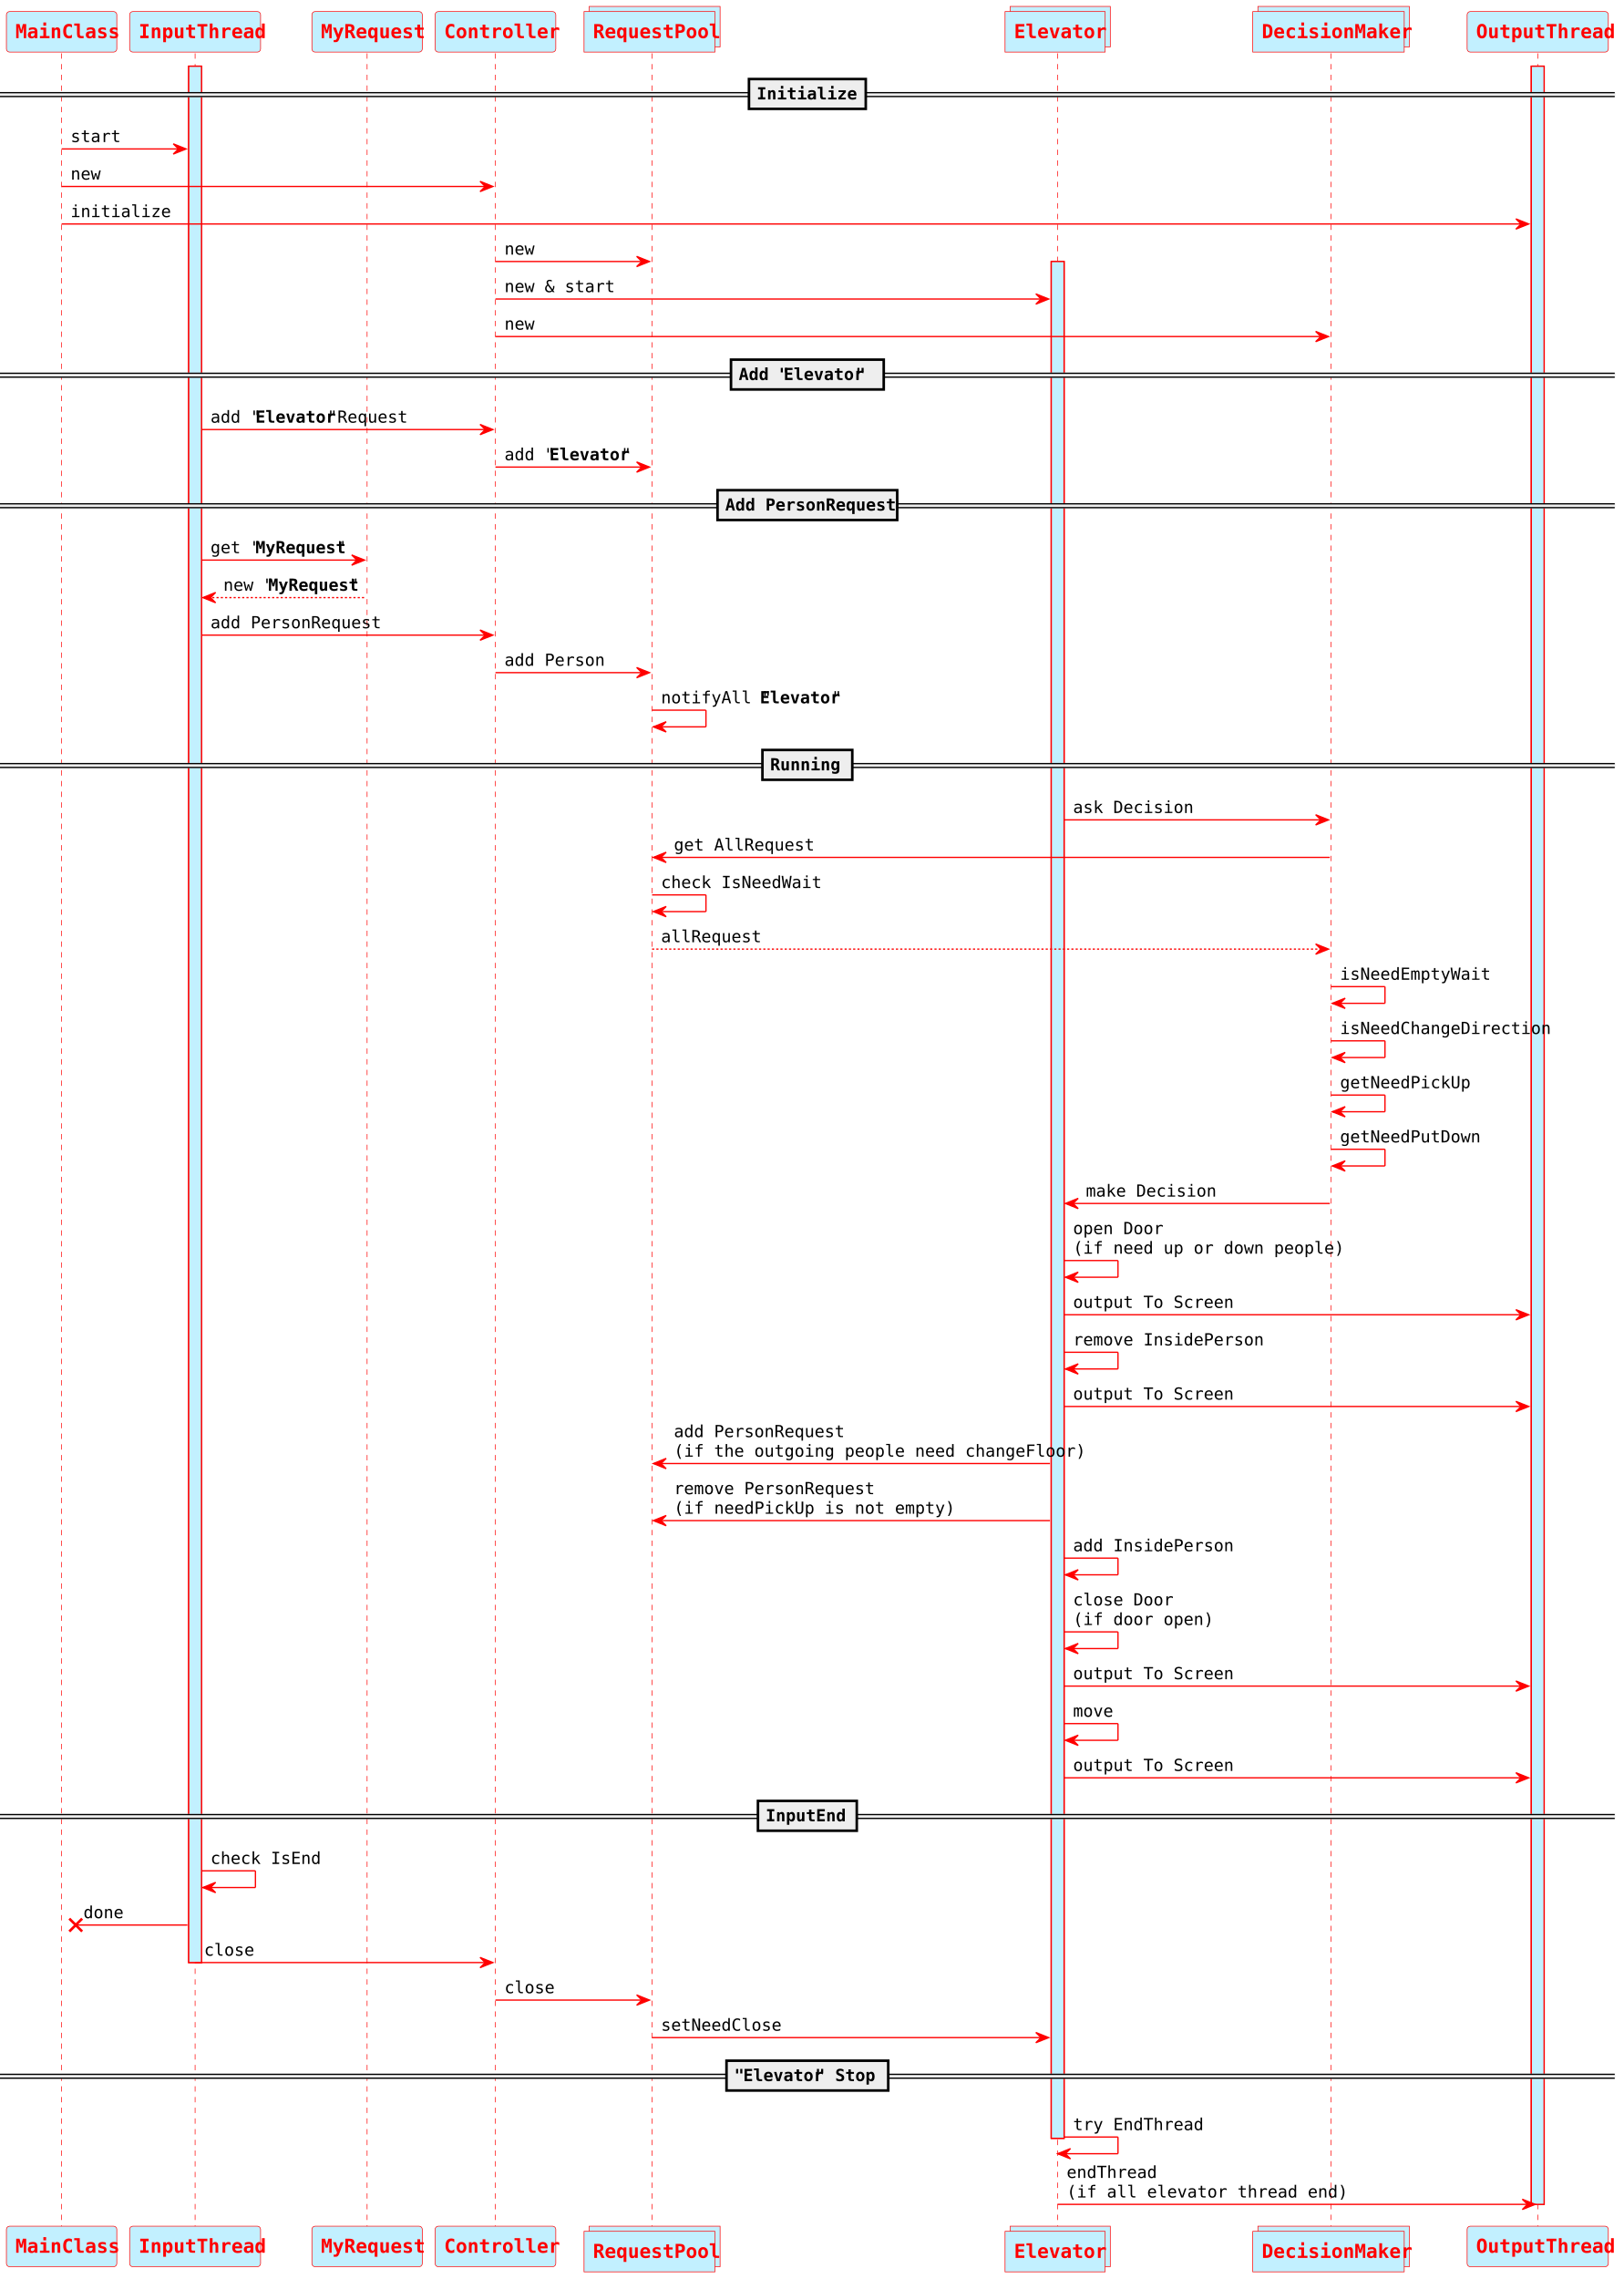
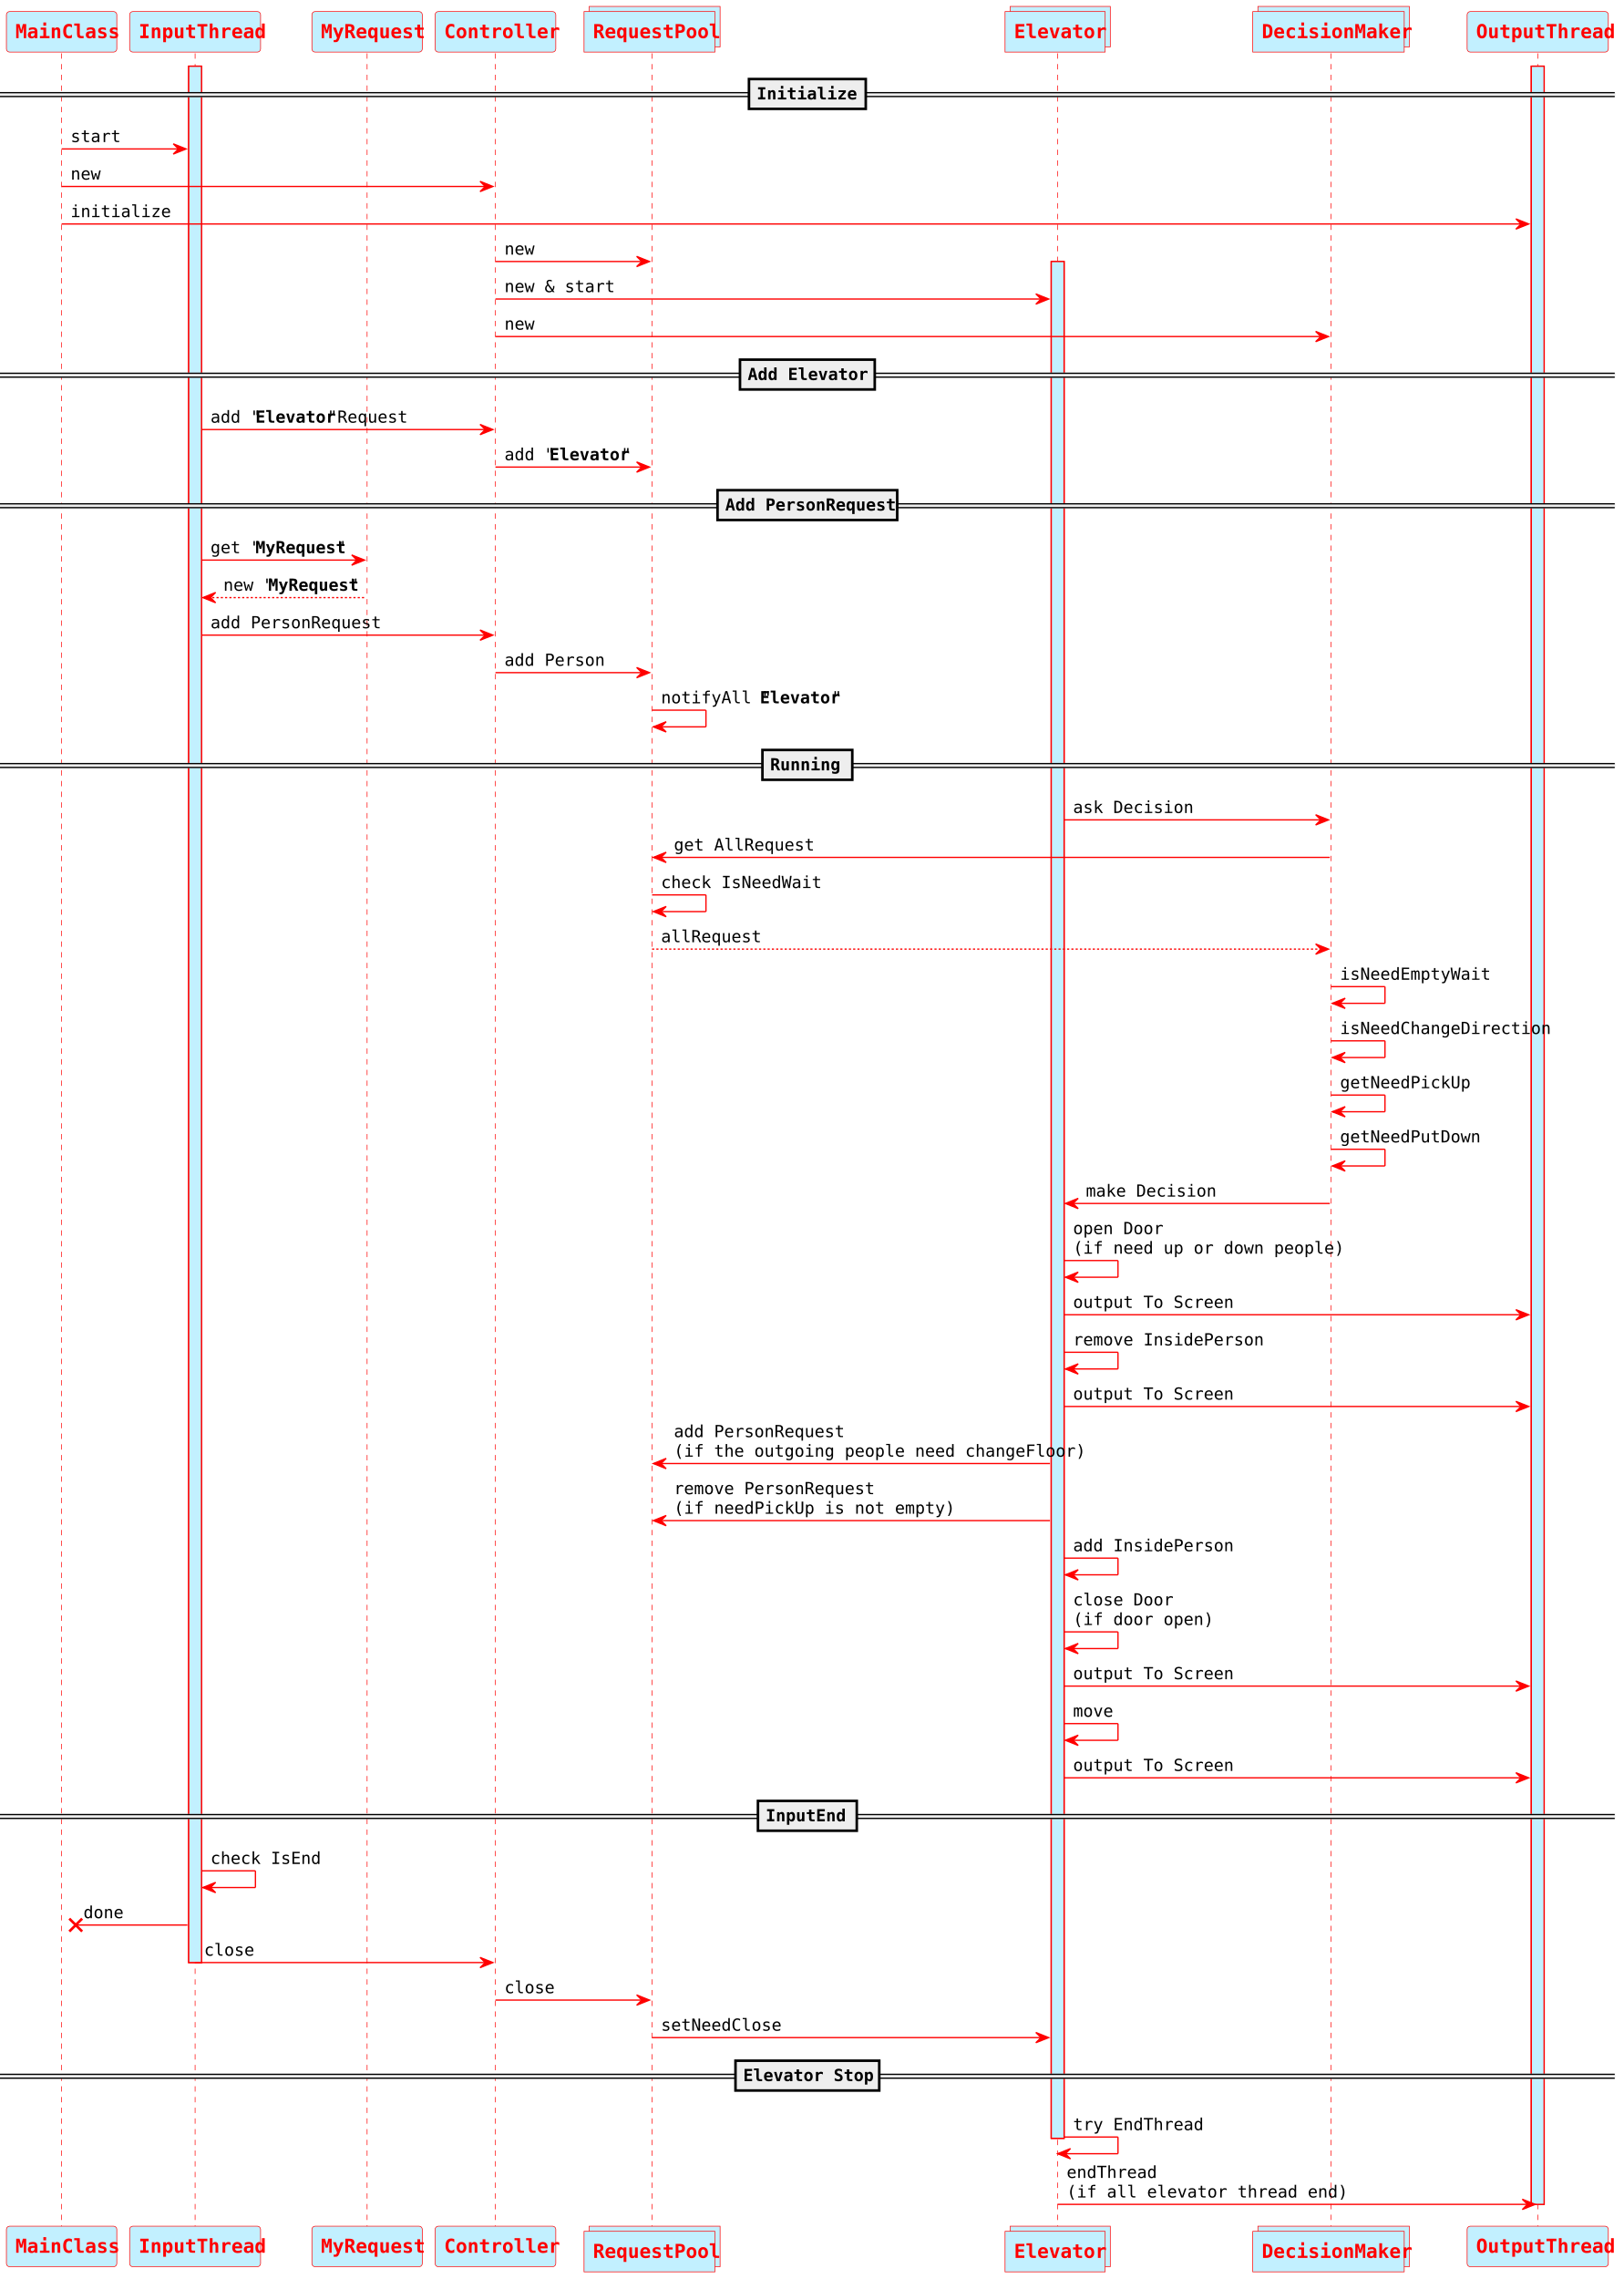
<svg xmlns="http://www.w3.org/2000/svg" contentStyleType="text/css" height="2130px" preserveAspectRatio="none" style="width:1518px;height:2130px;background:#FFFFFF;" version="1.1" viewBox="0 0 1518 2130" width="1518px" zoomAndPan="magnify">
  <defs />
  <g>
    <rect fill="#C2F0FF" height="1772.371" style="stroke:#FF0000;stroke-width:1.2;" width="12" x="176.4" y="61.876" />
    <rect fill="#C2F0FF" height="1754.105" style="stroke:#FF0000;stroke-width:1.2;" width="12" x="982.8" y="244.406" />
    <rect fill="#C2F0FF" height="1998.367" style="stroke:#FF0000;stroke-width:1.2;" width="12" x="1431.6" y="61.876" />
    <line style="stroke:#FF0000;stroke-width:0.6;stroke-dasharray:5.0,5.0;" x1="57.6" x2="57.6" y1="49.876" y2="2081.843" />
    <line style="stroke:#FF0000;stroke-width:0.6;stroke-dasharray:5.0,5.0;" x1="182.4" x2="182.4" y1="49.876" y2="2081.843" />
    <line style="stroke:#FF0000;stroke-width:0.6;stroke-dasharray:5.0,5.0;" x1="343.2" x2="343.2" y1="49.876" y2="2081.843" />
    <line style="stroke:#FF0000;stroke-width:0.6;stroke-dasharray:5.0,5.0;" x1="463.2" x2="463.2" y1="49.876" y2="2081.843" />
    <line style="stroke:#FF0000;stroke-width:0.6;stroke-dasharray:5.0,5.0;" x1="609.6" x2="609.6" y1="49.876" y2="2081.843" />
    <line style="stroke:#FF0000;stroke-width:0.6;stroke-dasharray:5.0,5.0;" x1="988.8" x2="988.8" y1="49.876" y2="2081.843" />
    <line style="stroke:#FF0000;stroke-width:0.6;stroke-dasharray:5.0,5.0;" x1="1244.4" x2="1244.4" y1="49.876" y2="2081.843" />
    <line style="stroke:#FF0000;stroke-width:0.6;stroke-dasharray:5.0,5.0;" x1="1437.6" x2="1437.6" y1="49.876" y2="2081.843" />
    <rect fill="#C2F0FF" height="37.876" rx="3" ry="3" style="stroke:#FF0000;stroke-width:0.6;" width="103.2" x="6" y="10.8" />
    <text fill="#FF0000" font-family="Consolas" font-size="18" font-weight="bold" lengthAdjust="spacing" textLength="86.4" x="14.4" y="35.644">MainClass</text>
    <rect fill="#C2F0FF" height="37.876" rx="3" ry="3" style="stroke:#FF0000;stroke-width:0.6;" width="103.2" x="6" y="2080.643" />
    <text fill="#FF0000" font-family="Consolas" font-size="18" font-weight="bold" lengthAdjust="spacing" textLength="86.4" x="14.4" y="2105.487">MainClass</text>
    <rect fill="#C2F0FF" height="37.876" rx="3" ry="3" style="stroke:#FF0000;stroke-width:0.6;" width="122.4" x="121.2" y="10.8" />
    <text fill="#FF0000" font-family="Consolas" font-size="18" font-weight="bold" lengthAdjust="spacing" textLength="105.6" x="129.6" y="35.644">InputThread</text>
    <rect fill="#C2F0FF" height="37.876" rx="3" ry="3" style="stroke:#FF0000;stroke-width:0.6;" width="122.4" x="121.2" y="2080.643" />
    <text fill="#FF0000" font-family="Consolas" font-size="18" font-weight="bold" lengthAdjust="spacing" textLength="105.6" x="129.6" y="2105.487">InputThread</text>
    <rect fill="#C2F0FF" height="37.876" rx="3" ry="3" style="stroke:#FF0000;stroke-width:0.6;" width="103.2" x="291.6" y="10.8" />
    <text fill="#FF0000" font-family="Consolas" font-size="18" font-weight="bold" lengthAdjust="spacing" textLength="86.4" x="300" y="35.644">MyRequest</text>
    <rect fill="#C2F0FF" height="37.876" rx="3" ry="3" style="stroke:#FF0000;stroke-width:0.6;" width="103.2" x="291.6" y="2080.643" />
    <text fill="#FF0000" font-family="Consolas" font-size="18" font-weight="bold" lengthAdjust="spacing" textLength="86.4" x="300" y="2105.487">MyRequest</text>
    <rect fill="#C2F0FF" height="37.876" rx="3" ry="3" style="stroke:#FF0000;stroke-width:0.6;" width="112.8" x="406.8" y="10.8" />
    <text fill="#FF0000" font-family="Consolas" font-size="18" font-weight="bold" lengthAdjust="spacing" textLength="96" x="415.2" y="35.644">Controller</text>
    <rect fill="#C2F0FF" height="37.876" rx="3" ry="3" style="stroke:#FF0000;stroke-width:0.6;" width="112.8" x="406.8" y="2080.643" />
    <text fill="#FF0000" font-family="Consolas" font-size="18" font-weight="bold" lengthAdjust="spacing" textLength="96" x="415.2" y="2105.487">Controller</text>
    <rect fill="#C2F0FF" height="37.876" style="stroke:#FF0000;stroke-width:0.6;" width="122.4" x="550.8" y="6" />
    <rect fill="#C2F0FF" height="37.876" style="stroke:#FF0000;stroke-width:0.6;" width="122.4" x="546" y="10.8" />
    <text fill="#FF0000" font-family="Consolas" font-size="18" font-weight="bold" lengthAdjust="spacing" textLength="105.6" x="554.4" y="35.644">RequestPool</text>
    <rect fill="#C2F0FF" height="37.876" style="stroke:#FF0000;stroke-width:0.6;" width="122.4" x="550.8" y="2080.643" />
    <rect fill="#C2F0FF" height="37.876" style="stroke:#FF0000;stroke-width:0.6;" width="122.4" x="546" y="2085.443" />
    <text fill="#FF0000" font-family="Consolas" font-size="18" font-weight="bold" lengthAdjust="spacing" textLength="105.6" x="554.4" y="2110.287">RequestPool</text>
    <rect fill="#C2F0FF" height="37.876" style="stroke:#FF0000;stroke-width:0.6;" width="93.6" x="944.4" y="6" />
    <rect fill="#C2F0FF" height="37.876" style="stroke:#FF0000;stroke-width:0.6;" width="93.6" x="939.6" y="10.8" />
    <text fill="#FF0000" font-family="Consolas" font-size="18" font-weight="bold" lengthAdjust="spacing" textLength="76.8" x="948" y="35.644">Elevator</text>
    <rect fill="#C2F0FF" height="37.876" style="stroke:#FF0000;stroke-width:0.6;" width="93.6" x="944.4" y="2080.643" />
    <rect fill="#C2F0FF" height="37.876" style="stroke:#FF0000;stroke-width:0.6;" width="93.6" x="939.6" y="2085.443" />
    <text fill="#FF0000" font-family="Consolas" font-size="18" font-weight="bold" lengthAdjust="spacing" textLength="76.8" x="948" y="2110.287">Elevator</text>
    <rect fill="#C2F0FF" height="37.876" style="stroke:#FF0000;stroke-width:0.6;" width="141.6" x="1176" y="6" />
    <rect fill="#C2F0FF" height="37.876" style="stroke:#FF0000;stroke-width:0.6;" width="141.6" x="1171.2" y="10.8" />
    <text fill="#FF0000" font-family="Consolas" font-size="18" font-weight="bold" lengthAdjust="spacing" textLength="124.8" x="1179.6" y="35.644">DecisionMaker</text>
    <rect fill="#C2F0FF" height="37.876" style="stroke:#FF0000;stroke-width:0.6;" width="141.6" x="1176" y="2080.643" />
    <rect fill="#C2F0FF" height="37.876" style="stroke:#FF0000;stroke-width:0.6;" width="141.6" x="1171.2" y="2085.443" />
    <text fill="#FF0000" font-family="Consolas" font-size="18" font-weight="bold" lengthAdjust="spacing" textLength="124.8" x="1179.6" y="2110.287">DecisionMaker</text>
    <rect fill="#C2F0FF" height="37.876" rx="3" ry="3" style="stroke:#FF0000;stroke-width:0.6;" width="132" x="1371.6" y="10.8" />
    <text fill="#FF0000" font-family="Consolas" font-size="18" font-weight="bold" lengthAdjust="spacing" textLength="115.2" x="1380" y="35.644">OutputThread</text>
    <rect fill="#C2F0FF" height="37.876" rx="3" ry="3" style="stroke:#FF0000;stroke-width:0.6;" width="132" x="1371.6" y="2080.643" />
    <text fill="#FF0000" font-family="Consolas" font-size="18" font-weight="bold" lengthAdjust="spacing" textLength="115.2" x="1380" y="2105.487">OutputThread</text>
    <rect fill="#C2F0FF" height="1772.371" style="stroke:#FF0000;stroke-width:1.2;" width="12" x="176.4" y="61.876" />
    <rect fill="#C2F0FF" height="1754.105" style="stroke:#FF0000;stroke-width:1.2;" width="12" x="982.8" y="244.406" />
    <rect fill="#C2F0FF" height="1998.367" style="stroke:#FF0000;stroke-width:1.2;" width="12" x="1431.6" y="61.876" />
    <rect fill="#EEEEEE" height="3.6" style="stroke:#EEEEEE;stroke-width:1.2;" width="1509.6" x="0" y="86.609" />
    <line style="stroke:#000000;stroke-width:1.2;" x1="0" x2="1509.6" y1="86.609" y2="86.609" />
    <line style="stroke:#000000;stroke-width:1.2;" x1="0" x2="1509.6" y1="90.209" y2="90.209" />
    <rect fill="#EEEEEE" height="27.866" style="stroke:#000000;stroke-width:2.4;" width="109.2" x="700.2" y="73.876" />
    <text fill="#000000" font-family="Consolas" font-size="15.6" font-weight="bold" lengthAdjust="spacing" textLength="84" x="707.4" y="92.928">Initialize</text>
    <polygon fill="#FF0000" points="162,134.408,174,139.208,162,144.008,166.8,139.208" style="stroke:#FF0000;stroke-width:1.2;" />
    <line style="stroke:#FF0000;stroke-width:1.2;" x1="57.6" x2="169.2" y1="139.208" y2="139.208" />
    <text fill="#000000" font-family="Consolas" font-size="15.6" lengthAdjust="spacing" textLength="42" x="66" y="132.794">start</text>
    <polygon fill="#FF0000" points="448.8,169.474,460.8,174.274,448.8,179.074,453.6,174.274" style="stroke:#FF0000;stroke-width:1.2;" />
    <line style="stroke:#FF0000;stroke-width:1.2;" x1="57.6" x2="456" y1="174.274" y2="174.274" />
    <text fill="#000000" font-family="Consolas" font-size="15.6" lengthAdjust="spacing" textLength="25.2" x="66" y="167.86">new</text>
    <polygon fill="#FF0000" points="1417.2,204.54,1429.2,209.34,1417.2,214.14,1422,209.34" style="stroke:#FF0000;stroke-width:1.2;" />
    <line style="stroke:#FF0000;stroke-width:1.2;" x1="57.6" x2="1424.4" y1="209.34" y2="209.34" />
    <text fill="#000000" font-family="Consolas" font-size="15.6" lengthAdjust="spacing" textLength="84" x="66" y="202.926">initialize</text>
    <polygon fill="#FF0000" points="595.2,239.606,607.2,244.406,595.2,249.206,600,244.406" style="stroke:#FF0000;stroke-width:1.2;" />
    <line style="stroke:#FF0000;stroke-width:1.2;" x1="463.2" x2="602.4" y1="244.406" y2="244.406" />
    <text fill="#000000" font-family="Consolas" font-size="15.6" lengthAdjust="spacing" textLength="25.2" x="471.6" y="237.992">new</text>
    <polygon fill="#FF0000" points="968.4,274.672,980.4,279.472,968.4,284.272,973.2,279.472" style="stroke:#FF0000;stroke-width:1.2;" />
    <line style="stroke:#FF0000;stroke-width:1.2;" x1="463.2" x2="975.6" y1="279.472" y2="279.472" />
    <text fill="#000000" font-family="Consolas" font-size="15.6" lengthAdjust="spacing" textLength="92.4" x="471.6" y="273.058">new &amp; start</text>
    <polygon fill="#FF0000" points="1230,309.738,1242,314.538,1230,319.338,1234.8,314.538" style="stroke:#FF0000;stroke-width:1.2;" />
    <line style="stroke:#FF0000;stroke-width:1.2;" x1="463.2" x2="1237.2" y1="314.538" y2="314.538" />
    <text fill="#000000" font-family="Consolas" font-size="15.6" lengthAdjust="spacing" textLength="25.2" x="471.6" y="308.124">new</text>
    <rect fill="#EEEEEE" height="3.6" style="stroke:#EEEEEE;stroke-width:1.2;" width="1509.6" x="0" y="348.871" />
    <line style="stroke:#000000;stroke-width:1.2;" x1="0" x2="1509.6" y1="348.871" y2="348.871" />
    <line style="stroke:#000000;stroke-width:1.2;" x1="0" x2="1509.6" y1="352.471" y2="352.471" />
-     <rect fill="#EEEEEE" height="27.866" style="stroke:#000000;stroke-width:2.4;" width="142.8" x="683.4" y="336.138" />
-     <text fill="#000000" font-family="Consolas" font-size="15.6" font-weight="bold" lengthAdjust="spacing" textLength="42" x="690.6" y="355.19">Add "</text>
-     <text fill="#000000" font-family="Consolas" font-size="15.6" font-weight="bold" lengthAdjust="spacing" textLength="67.2" x="732.6" y="355.19">Elevator</text>
-     <text fill="#000000" font-family="Consolas" font-size="15.6" font-weight="bold" lengthAdjust="spacing" textLength="8.4" x="799.8" y="355.19">"</text>
+     <rect fill="#EEEEEE" height="27.866" style="stroke:#000000;stroke-width:2.4;" width="126" x="691.8" y="336.138" />
+     <text fill="#000000" font-family="Consolas" font-size="15.6" font-weight="bold" lengthAdjust="spacing" textLength="100.8" x="699" y="355.19">Add Elevator</text>
    <polygon fill="#FF0000" points="448.8,396.67,460.8,401.47,448.8,406.27,453.6,401.47" style="stroke:#FF0000;stroke-width:1.2;" />
    <line style="stroke:#FF0000;stroke-width:1.2;" x1="188.4" x2="456" y1="401.47" y2="401.47" />
    <text fill="#000000" font-family="Consolas" font-size="15.6" lengthAdjust="spacing" textLength="42" x="196.8" y="395.056">add "</text>
    <text fill="#000000" font-family="Consolas" font-size="15.6" font-weight="bold" lengthAdjust="spacing" textLength="67.2" x="238.8" y="395.056">Elevator</text>
    <text fill="#000000" font-family="Consolas" font-size="15.6" lengthAdjust="spacing" textLength="67.2" x="306" y="395.056">"Request</text>
    <polygon fill="#FF0000" points="595.2,431.736,607.2,436.536,595.2,441.336,600,436.536" style="stroke:#FF0000;stroke-width:1.2;" />
    <line style="stroke:#FF0000;stroke-width:1.2;" x1="463.2" x2="602.4" y1="436.536" y2="436.536" />
    <text fill="#000000" font-family="Consolas" font-size="15.6" lengthAdjust="spacing" textLength="42" x="471.6" y="430.122">add "</text>
    <text fill="#000000" font-family="Consolas" font-size="15.6" font-weight="bold" lengthAdjust="spacing" textLength="67.2" x="513.6" y="430.122">Elevator</text>
    <text fill="#000000" font-family="Consolas" font-size="15.6" lengthAdjust="spacing" textLength="8.4" x="580.8" y="430.122">"</text>
    <rect fill="#EEEEEE" height="3.6" style="stroke:#EEEEEE;stroke-width:1.2;" width="1509.6" x="0" y="470.869" />
    <line style="stroke:#000000;stroke-width:1.2;" x1="0" x2="1509.6" y1="470.869" y2="470.869" />
    <line style="stroke:#000000;stroke-width:1.2;" x1="0" x2="1509.6" y1="474.469" y2="474.469" />
    <rect fill="#EEEEEE" height="27.866" style="stroke:#000000;stroke-width:2.4;" width="168" x="670.8" y="458.136" />
    <text fill="#000000" font-family="Consolas" font-size="15.6" font-weight="bold" lengthAdjust="spacing" textLength="142.8" x="678" y="477.188">Add PersonRequest</text>
    <polygon fill="#FF0000" points="328.8,518.668,340.8,523.468,328.8,528.268,333.6,523.468" style="stroke:#FF0000;stroke-width:1.2;" />
    <line style="stroke:#FF0000;stroke-width:1.2;" x1="188.4" x2="336" y1="523.468" y2="523.468" />
    <text fill="#000000" font-family="Consolas" font-size="15.6" lengthAdjust="spacing" textLength="42" x="196.8" y="517.054">get "</text>
    <text fill="#000000" font-family="Consolas" font-size="15.6" font-weight="bold" lengthAdjust="spacing" textLength="75.6" x="238.8" y="517.054">MyRequest</text>
    <text fill="#000000" font-family="Consolas" font-size="15.6" lengthAdjust="spacing" textLength="8.4" x="314.4" y="517.054">"</text>
    <polygon fill="#FF0000" points="201.6,553.734,189.6,558.534,201.6,563.334,196.8,558.534" style="stroke:#FF0000;stroke-width:1.2;" />
    <line style="stroke:#FF0000;stroke-width:1.2;stroke-dasharray:2.0,2.0;" x1="194.4" x2="342" y1="558.534" y2="558.534" />
    <text fill="#000000" font-family="Consolas" font-size="15.6" lengthAdjust="spacing" textLength="42" x="208.8" y="552.12">new "</text>
    <text fill="#000000" font-family="Consolas" font-size="15.6" font-weight="bold" lengthAdjust="spacing" textLength="75.6" x="250.8" y="552.12">MyRequest</text>
    <text fill="#000000" font-family="Consolas" font-size="15.6" lengthAdjust="spacing" textLength="8.4" x="326.4" y="552.12">"</text>
    <polygon fill="#FF0000" points="448.8,588.8,460.8,593.6,448.8,598.4,453.6,593.6" style="stroke:#FF0000;stroke-width:1.2;" />
    <line style="stroke:#FF0000;stroke-width:1.2;" x1="188.4" x2="456" y1="593.6" y2="593.6" />
    <text fill="#000000" font-family="Consolas" font-size="15.6" lengthAdjust="spacing" textLength="142.8" x="196.8" y="587.186">add PersonRequest</text>
    <polygon fill="#FF0000" points="595.2,623.866,607.2,628.666,595.2,633.466,600,628.666" style="stroke:#FF0000;stroke-width:1.2;" />
    <line style="stroke:#FF0000;stroke-width:1.2;" x1="463.2" x2="602.4" y1="628.666" y2="628.666" />
    <text fill="#000000" font-family="Consolas" font-size="15.6" lengthAdjust="spacing" textLength="84" x="471.6" y="622.252">add Person</text>
    <line style="stroke:#FF0000;stroke-width:1.2;" x1="609.6" x2="660" y1="663.732" y2="663.732" />
    <line style="stroke:#FF0000;stroke-width:1.2;" x1="660" x2="660" y1="663.732" y2="679.332" />
    <line style="stroke:#FF0000;stroke-width:1.2;" x1="610.8" x2="660" y1="679.332" y2="679.332" />
    <polygon fill="#FF0000" points="622.8,674.532,610.8,679.332,622.8,684.132,618,679.332" style="stroke:#FF0000;stroke-width:1.2;" />
    <text fill="#000000" font-family="Consolas" font-size="15.6" lengthAdjust="spacing" textLength="92.4" x="618" y="657.318">notifyAll "</text>
    <text fill="#000000" font-family="Consolas" font-size="15.6" font-weight="bold" lengthAdjust="spacing" textLength="67.2" x="710.4" y="657.318">Elevator</text>
    <text fill="#000000" font-family="Consolas" font-size="15.6" lengthAdjust="spacing" textLength="8.4" x="777.6" y="657.318">"</text>
    <rect fill="#EEEEEE" height="3.6" style="stroke:#EEEEEE;stroke-width:1.2;" width="1509.6" x="0" y="713.665" />
    <line style="stroke:#000000;stroke-width:1.2;" x1="0" x2="1509.6" y1="713.665" y2="713.665" />
    <line style="stroke:#000000;stroke-width:1.2;" x1="0" x2="1509.6" y1="717.265" y2="717.265" />
    <rect fill="#EEEEEE" height="27.866" style="stroke:#000000;stroke-width:2.4;" width="84" x="712.8" y="700.932" />
    <text fill="#000000" font-family="Consolas" font-size="15.6" font-weight="bold" lengthAdjust="spacing" textLength="58.8" x="720" y="719.984">Running</text>
    <polygon fill="#FF0000" points="1230,761.465,1242,766.264,1230,771.064,1234.8,766.264" style="stroke:#FF0000;stroke-width:1.2;" />
    <line style="stroke:#FF0000;stroke-width:1.2;" x1="994.8" x2="1237.2" y1="766.264" y2="766.264" />
    <text fill="#000000" font-family="Consolas" font-size="15.6" lengthAdjust="spacing" textLength="100.8" x="1003.2" y="759.85">ask Decision</text>
    <polygon fill="#FF0000" points="622.8,796.53,610.8,801.331,622.8,806.13,618,801.331" style="stroke:#FF0000;stroke-width:1.2;" />
    <line style="stroke:#FF0000;stroke-width:1.2;" x1="615.6" x2="1243.2" y1="801.331" y2="801.331" />
    <text fill="#000000" font-family="Consolas" font-size="15.6" lengthAdjust="spacing" textLength="117.6" x="630" y="794.916">get AllRequest</text>
    <line style="stroke:#FF0000;stroke-width:1.2;" x1="609.6" x2="660" y1="836.396" y2="836.396" />
    <line style="stroke:#FF0000;stroke-width:1.2;" x1="660" x2="660" y1="836.396" y2="851.996" />
    <line style="stroke:#FF0000;stroke-width:1.2;" x1="610.8" x2="660" y1="851.996" y2="851.996" />
    <polygon fill="#FF0000" points="622.8,847.197,610.8,851.996,622.8,856.797,618,851.996" style="stroke:#FF0000;stroke-width:1.2;" />
    <text fill="#000000" font-family="Consolas" font-size="15.6" lengthAdjust="spacing" textLength="134.4" x="618" y="829.982">check IsNeedWait</text>
    <polygon fill="#FF0000" points="1230,882.263,1242,887.062,1230,891.862,1234.8,887.062" style="stroke:#FF0000;stroke-width:1.2;" />
    <line style="stroke:#FF0000;stroke-width:1.2;stroke-dasharray:2.0,2.0;" x1="609.6" x2="1237.2" y1="887.062" y2="887.062" />
    <text fill="#000000" font-family="Consolas" font-size="15.6" lengthAdjust="spacing" textLength="84" x="618" y="880.648">allRequest</text>
    <line style="stroke:#FF0000;stroke-width:1.2;" x1="1244.4" x2="1294.8" y1="922.129" y2="922.129" />
    <line style="stroke:#FF0000;stroke-width:1.2;" x1="1294.8" x2="1294.8" y1="922.129" y2="937.729" />
    <line style="stroke:#FF0000;stroke-width:1.2;" x1="1245.6" x2="1294.8" y1="937.729" y2="937.729" />
    <polygon fill="#FF0000" points="1257.6,932.928,1245.6,937.729,1257.6,942.529,1252.8,937.729" style="stroke:#FF0000;stroke-width:1.2;" />
    <text fill="#000000" font-family="Consolas" font-size="15.6" lengthAdjust="spacing" textLength="126" x="1252.8" y="915.714">isNeedEmptyWait</text>
    <line style="stroke:#FF0000;stroke-width:1.2;" x1="1244.4" x2="1294.8" y1="972.794" y2="972.794" />
    <line style="stroke:#FF0000;stroke-width:1.2;" x1="1294.8" x2="1294.8" y1="972.794" y2="988.394" />
    <line style="stroke:#FF0000;stroke-width:1.2;" x1="1245.6" x2="1294.8" y1="988.394" y2="988.394" />
    <polygon fill="#FF0000" points="1257.6,983.595,1245.6,988.394,1257.6,993.194,1252.8,988.394" style="stroke:#FF0000;stroke-width:1.2;" />
    <text fill="#000000" font-family="Consolas" font-size="15.6" lengthAdjust="spacing" textLength="176.4" x="1252.8" y="966.38">isNeedChangeDirection</text>
    <line style="stroke:#FF0000;stroke-width:1.2;" x1="1244.4" x2="1294.8" y1="1023.461" y2="1023.461" />
    <line style="stroke:#FF0000;stroke-width:1.2;" x1="1294.8" x2="1294.8" y1="1023.461" y2="1039.061" />
    <line style="stroke:#FF0000;stroke-width:1.2;" x1="1245.6" x2="1294.8" y1="1039.061" y2="1039.061" />
    <polygon fill="#FF0000" points="1257.6,1034.261,1245.6,1039.061,1257.6,1043.861,1252.8,1039.061" style="stroke:#FF0000;stroke-width:1.2;" />
    <text fill="#000000" font-family="Consolas" font-size="15.6" lengthAdjust="spacing" textLength="109.2" x="1252.8" y="1017.046">getNeedPickUp</text>
    <line style="stroke:#FF0000;stroke-width:1.2;" x1="1244.4" x2="1294.8" y1="1074.127" y2="1074.127" />
    <line style="stroke:#FF0000;stroke-width:1.2;" x1="1294.8" x2="1294.8" y1="1074.127" y2="1089.727" />
    <line style="stroke:#FF0000;stroke-width:1.2;" x1="1245.6" x2="1294.8" y1="1089.727" y2="1089.727" />
    <polygon fill="#FF0000" points="1257.6,1084.927,1245.6,1089.727,1257.6,1094.527,1252.8,1089.727" style="stroke:#FF0000;stroke-width:1.2;" />
    <text fill="#000000" font-family="Consolas" font-size="15.6" lengthAdjust="spacing" textLength="117.6" x="1252.8" y="1067.712">getNeedPutDown</text>
    <polygon fill="#FF0000" points="1008,1119.993,996,1124.793,1008,1129.593,1003.2,1124.793" style="stroke:#FF0000;stroke-width:1.2;" />
    <line style="stroke:#FF0000;stroke-width:1.2;" x1="1000.8" x2="1243.2" y1="1124.793" y2="1124.793" />
    <text fill="#000000" font-family="Consolas" font-size="15.6" lengthAdjust="spacing" textLength="109.2" x="1015.2" y="1118.378">make Decision</text>
    <line style="stroke:#FF0000;stroke-width:1.2;" x1="994.8" x2="1045.2" y1="1178.125" y2="1178.125" />
    <line style="stroke:#FF0000;stroke-width:1.2;" x1="1045.2" x2="1045.2" y1="1178.125" y2="1193.725" />
    <line style="stroke:#FF0000;stroke-width:1.2;" x1="996" x2="1045.2" y1="1193.725" y2="1193.725" />
    <polygon fill="#FF0000" points="1008,1188.925,996,1193.725,1008,1198.525,1003.2,1193.725" style="stroke:#FF0000;stroke-width:1.2;" />
    <text fill="#000000" font-family="Consolas" font-size="15.6" lengthAdjust="spacing" textLength="75.6" x="1003.2" y="1153.444">open Door</text>
    <text fill="#000000" font-family="Consolas" font-size="15.6" lengthAdjust="spacing" textLength="226.8" x="1003.2" y="1171.71">(if need up or down people)</text>
    <polygon fill="#FF0000" points="1417.2,1223.991,1429.2,1228.791,1417.2,1233.591,1422,1228.791" style="stroke:#FF0000;stroke-width:1.2;" />
    <line style="stroke:#FF0000;stroke-width:1.2;" x1="994.8" x2="1424.4" y1="1228.791" y2="1228.791" />
    <text fill="#000000" font-family="Consolas" font-size="15.6" lengthAdjust="spacing" textLength="134.4" x="1003.2" y="1222.376">output To Screen</text>
    <line style="stroke:#FF0000;stroke-width:1.2;" x1="994.8" x2="1045.2" y1="1263.857" y2="1263.857" />
    <line style="stroke:#FF0000;stroke-width:1.2;" x1="1045.2" x2="1045.2" y1="1263.857" y2="1279.457" />
    <line style="stroke:#FF0000;stroke-width:1.2;" x1="996" x2="1045.2" y1="1279.457" y2="1279.457" />
    <polygon fill="#FF0000" points="1008,1274.657,996,1279.457,1008,1284.257,1003.2,1279.457" style="stroke:#FF0000;stroke-width:1.2;" />
    <text fill="#000000" font-family="Consolas" font-size="15.6" lengthAdjust="spacing" textLength="159.6" x="1003.2" y="1257.442">remove InsidePerson</text>
    <polygon fill="#FF0000" points="1417.2,1309.723,1429.2,1314.523,1417.2,1319.323,1422,1314.523" style="stroke:#FF0000;stroke-width:1.2;" />
    <line style="stroke:#FF0000;stroke-width:1.2;" x1="994.8" x2="1424.4" y1="1314.523" y2="1314.523" />
    <text fill="#000000" font-family="Consolas" font-size="15.6" lengthAdjust="spacing" textLength="134.4" x="1003.2" y="1308.108">output To Screen</text>
    <polygon fill="#FF0000" points="622.8,1363.055,610.8,1367.855,622.8,1372.655,618,1367.855" style="stroke:#FF0000;stroke-width:1.2;" />
    <line style="stroke:#FF0000;stroke-width:1.2;" x1="615.6" x2="981.6" y1="1367.855" y2="1367.855" />
    <text fill="#000000" font-family="Consolas" font-size="15.6" lengthAdjust="spacing" textLength="142.8" x="630" y="1343.174">add PersonRequest</text>
    <text fill="#000000" font-family="Consolas" font-size="15.6" lengthAdjust="spacing" textLength="344.4" x="630" y="1361.44">(if the outgoing people need changeFloor)</text>
    <polygon fill="#FF0000" points="622.8,1416.387,610.8,1421.187,622.8,1425.987,618,1421.187" style="stroke:#FF0000;stroke-width:1.2;" />
    <line style="stroke:#FF0000;stroke-width:1.2;" x1="615.6" x2="981.6" y1="1421.187" y2="1421.187" />
    <text fill="#000000" font-family="Consolas" font-size="15.6" lengthAdjust="spacing" textLength="168" x="630" y="1396.506">remove PersonRequest</text>
    <text fill="#000000" font-family="Consolas" font-size="15.6" lengthAdjust="spacing" textLength="235.2" x="630" y="1414.773">(if needPickUp is not empty)</text>
    <line style="stroke:#FF0000;stroke-width:1.2;" x1="994.8" x2="1045.2" y1="1456.253" y2="1456.253" />
    <line style="stroke:#FF0000;stroke-width:1.2;" x1="1045.2" x2="1045.2" y1="1456.253" y2="1471.853" />
    <line style="stroke:#FF0000;stroke-width:1.2;" x1="996" x2="1045.2" y1="1471.853" y2="1471.853" />
    <polygon fill="#FF0000" points="1008,1467.053,996,1471.853,1008,1476.653,1003.2,1471.853" style="stroke:#FF0000;stroke-width:1.2;" />
    <text fill="#000000" font-family="Consolas" font-size="15.6" lengthAdjust="spacing" textLength="134.4" x="1003.2" y="1449.839">add InsidePerson</text>
    <line style="stroke:#FF0000;stroke-width:1.2;" x1="994.8" x2="1045.2" y1="1525.185" y2="1525.185" />
    <line style="stroke:#FF0000;stroke-width:1.2;" x1="1045.2" x2="1045.2" y1="1525.185" y2="1540.785" />
    <line style="stroke:#FF0000;stroke-width:1.2;" x1="996" x2="1045.2" y1="1540.785" y2="1540.785" />
    <polygon fill="#FF0000" points="1008,1535.985,996,1540.785,1008,1545.585,1003.2,1540.785" style="stroke:#FF0000;stroke-width:1.2;" />
    <text fill="#000000" font-family="Consolas" font-size="15.6" lengthAdjust="spacing" textLength="84" x="1003.2" y="1500.505">close Door</text>
    <text fill="#000000" font-family="Consolas" font-size="15.6" lengthAdjust="spacing" textLength="117.6" x="1003.2" y="1518.771">(if door open)</text>
    <polygon fill="#FF0000" points="1417.2,1571.051,1429.2,1575.851,1417.2,1580.651,1422,1575.851" style="stroke:#FF0000;stroke-width:1.2;" />
    <line style="stroke:#FF0000;stroke-width:1.2;" x1="994.8" x2="1424.4" y1="1575.851" y2="1575.851" />
    <text fill="#000000" font-family="Consolas" font-size="15.6" lengthAdjust="spacing" textLength="134.4" x="1003.2" y="1569.437">output To Screen</text>
    <line style="stroke:#FF0000;stroke-width:1.2;" x1="994.8" x2="1045.2" y1="1610.917" y2="1610.917" />
    <line style="stroke:#FF0000;stroke-width:1.2;" x1="1045.2" x2="1045.2" y1="1610.917" y2="1626.517" />
    <line style="stroke:#FF0000;stroke-width:1.2;" x1="996" x2="1045.2" y1="1626.517" y2="1626.517" />
    <polygon fill="#FF0000" points="1008,1621.717,996,1626.517,1008,1631.317,1003.2,1626.517" style="stroke:#FF0000;stroke-width:1.2;" />
    <text fill="#000000" font-family="Consolas" font-size="15.6" lengthAdjust="spacing" textLength="33.6" x="1003.2" y="1604.503">move</text>
    <polygon fill="#FF0000" points="1417.2,1656.783,1429.2,1661.583,1417.2,1666.383,1422,1661.583" style="stroke:#FF0000;stroke-width:1.2;" />
    <line style="stroke:#FF0000;stroke-width:1.2;" x1="994.8" x2="1424.4" y1="1661.583" y2="1661.583" />
    <text fill="#000000" font-family="Consolas" font-size="15.6" lengthAdjust="spacing" textLength="134.4" x="1003.2" y="1655.169">output To Screen</text>
    <rect fill="#EEEEEE" height="3.6" style="stroke:#EEEEEE;stroke-width:1.2;" width="1509.6" x="0" y="1695.916" />
    <line style="stroke:#000000;stroke-width:1.2;" x1="0" x2="1509.6" y1="1695.916" y2="1695.916" />
    <line style="stroke:#000000;stroke-width:1.2;" x1="0" x2="1509.6" y1="1699.516" y2="1699.516" />
    <rect fill="#EEEEEE" height="27.866" style="stroke:#000000;stroke-width:2.4;" width="92.4" x="708.6" y="1683.183" />
    <text fill="#000000" font-family="Consolas" font-size="15.6" font-weight="bold" lengthAdjust="spacing" textLength="67.2" x="715.8" y="1702.235">InputEnd</text>
    <line style="stroke:#FF0000;stroke-width:1.2;" x1="188.4" x2="238.8" y1="1748.515" y2="1748.515" />
    <line style="stroke:#FF0000;stroke-width:1.2;" x1="238.8" x2="238.8" y1="1748.515" y2="1764.115" />
    <line style="stroke:#FF0000;stroke-width:1.2;" x1="189.6" x2="238.8" y1="1764.115" y2="1764.115" />
    <polygon fill="#FF0000" points="201.6,1759.315,189.6,1764.115,201.6,1768.915,196.8,1764.115" style="stroke:#FF0000;stroke-width:1.2;" />
    <text fill="#000000" font-family="Consolas" font-size="15.6" lengthAdjust="spacing" textLength="92.4" x="196.8" y="1742.101">check IsEnd</text>
    <line style="stroke:#FF0000;stroke-width:2.4;" x1="64.8" x2="76.8" y1="1793.181" y2="1805.181" />
    <line style="stroke:#FF0000;stroke-width:2.4;" x1="64.8" x2="76.8" y1="1805.181" y2="1793.181" />
    <line style="stroke:#FF0000;stroke-width:1.2;" x1="72" x2="175.2" y1="1799.181" y2="1799.181" />
    <text fill="#000000" font-family="Consolas" font-size="15.6" lengthAdjust="spacing" textLength="33.6" x="78" y="1792.767">done</text>
    <polygon fill="#FF0000" points="448.8,1829.447,460.8,1834.247,448.8,1839.047,453.6,1834.247" style="stroke:#FF0000;stroke-width:1.2;" />
    <line style="stroke:#FF0000;stroke-width:1.2;" x1="182.4" x2="456" y1="1834.247" y2="1834.247" />
    <text fill="#000000" font-family="Consolas" font-size="15.6" lengthAdjust="spacing" textLength="42" x="190.8" y="1827.833">close</text>
    <polygon fill="#FF0000" points="595.2,1864.513,607.2,1869.313,595.2,1874.113,600,1869.313" style="stroke:#FF0000;stroke-width:1.2;" />
    <line style="stroke:#FF0000;stroke-width:1.2;" x1="463.2" x2="602.4" y1="1869.313" y2="1869.313" />
    <text fill="#000000" font-family="Consolas" font-size="15.6" lengthAdjust="spacing" textLength="42" x="471.6" y="1862.899">close</text>
    <polygon fill="#FF0000" points="968.4,1899.579,980.4,1904.379,968.4,1909.179,973.2,1904.379" style="stroke:#FF0000;stroke-width:1.2;" />
    <line style="stroke:#FF0000;stroke-width:1.2;" x1="609.6" x2="975.6" y1="1904.379" y2="1904.379" />
    <text fill="#000000" font-family="Consolas" font-size="15.6" lengthAdjust="spacing" textLength="100.8" x="618" y="1897.965">setNeedClose</text>
    <rect fill="#EEEEEE" height="3.6" style="stroke:#EEEEEE;stroke-width:1.2;" width="1509.6" x="0" y="1938.712" />
    <line style="stroke:#000000;stroke-width:1.2;" x1="0" x2="1509.6" y1="1938.712" y2="1938.712" />
    <line style="stroke:#000000;stroke-width:1.2;" x1="0" x2="1509.6" y1="1942.312" y2="1942.312" />
-     <rect fill="#EEEEEE" height="27.866" style="stroke:#000000;stroke-width:2.4;" width="151.2" x="679.2" y="1925.979" />
-     <text fill="#000000" font-family="Consolas" font-size="15.6" font-weight="bold" lengthAdjust="spacing" textLength="8.4" x="686.4" y="1945.031">"</text>
-     <text fill="#000000" font-family="Consolas" font-size="15.6" font-weight="bold" lengthAdjust="spacing" textLength="67.2" x="694.8" y="1945.031">Elevator</text>
-     <text fill="#000000" font-family="Consolas" font-size="15.6" font-weight="bold" lengthAdjust="spacing" textLength="50.4" x="762" y="1945.031">" Stop</text>
+     <rect fill="#EEEEEE" height="27.866" style="stroke:#000000;stroke-width:2.4;" width="134.4" x="687.6" y="1925.979" />
+     <text fill="#000000" font-family="Consolas" font-size="15.6" font-weight="bold" lengthAdjust="spacing" textLength="109.2" x="694.8" y="1945.031">Elevator Stop</text>
    <line style="stroke:#FF0000;stroke-width:1.2;" x1="994.8" x2="1045.2" y1="1997.311" y2="1997.311" />
    <line style="stroke:#FF0000;stroke-width:1.2;" x1="1045.2" x2="1045.2" y1="1997.311" y2="2012.911" />
    <line style="stroke:#FF0000;stroke-width:1.2;" x1="988.8" x2="1045.2" y1="2012.911" y2="2012.911" />
    <polygon fill="#FF0000" points="1000.8,2008.111,988.8,2012.911,1000.8,2017.711,996,2012.911" style="stroke:#FF0000;stroke-width:1.2;" />
    <text fill="#000000" font-family="Consolas" font-size="15.6" lengthAdjust="spacing" textLength="109.2" x="1003.2" y="1990.897">try EndThread</text>
    <polygon fill="#FF0000" points="1423.2,2055.443,1435.2,2060.243,1423.2,2065.043,1428,2060.243" style="stroke:#FF0000;stroke-width:1.2;" />
    <line style="stroke:#FF0000;stroke-width:1.2;" x1="988.8" x2="1430.4" y1="2060.243" y2="2060.243" />
    <text fill="#000000" font-family="Consolas" font-size="15.6" lengthAdjust="spacing" textLength="75.6" x="997.2" y="2035.563">endThread</text>
    <text fill="#000000" font-family="Consolas" font-size="15.6" lengthAdjust="spacing" textLength="235.2" x="997.2" y="2053.829">(if all elevator thread end)</text>
  </g>
</svg>
